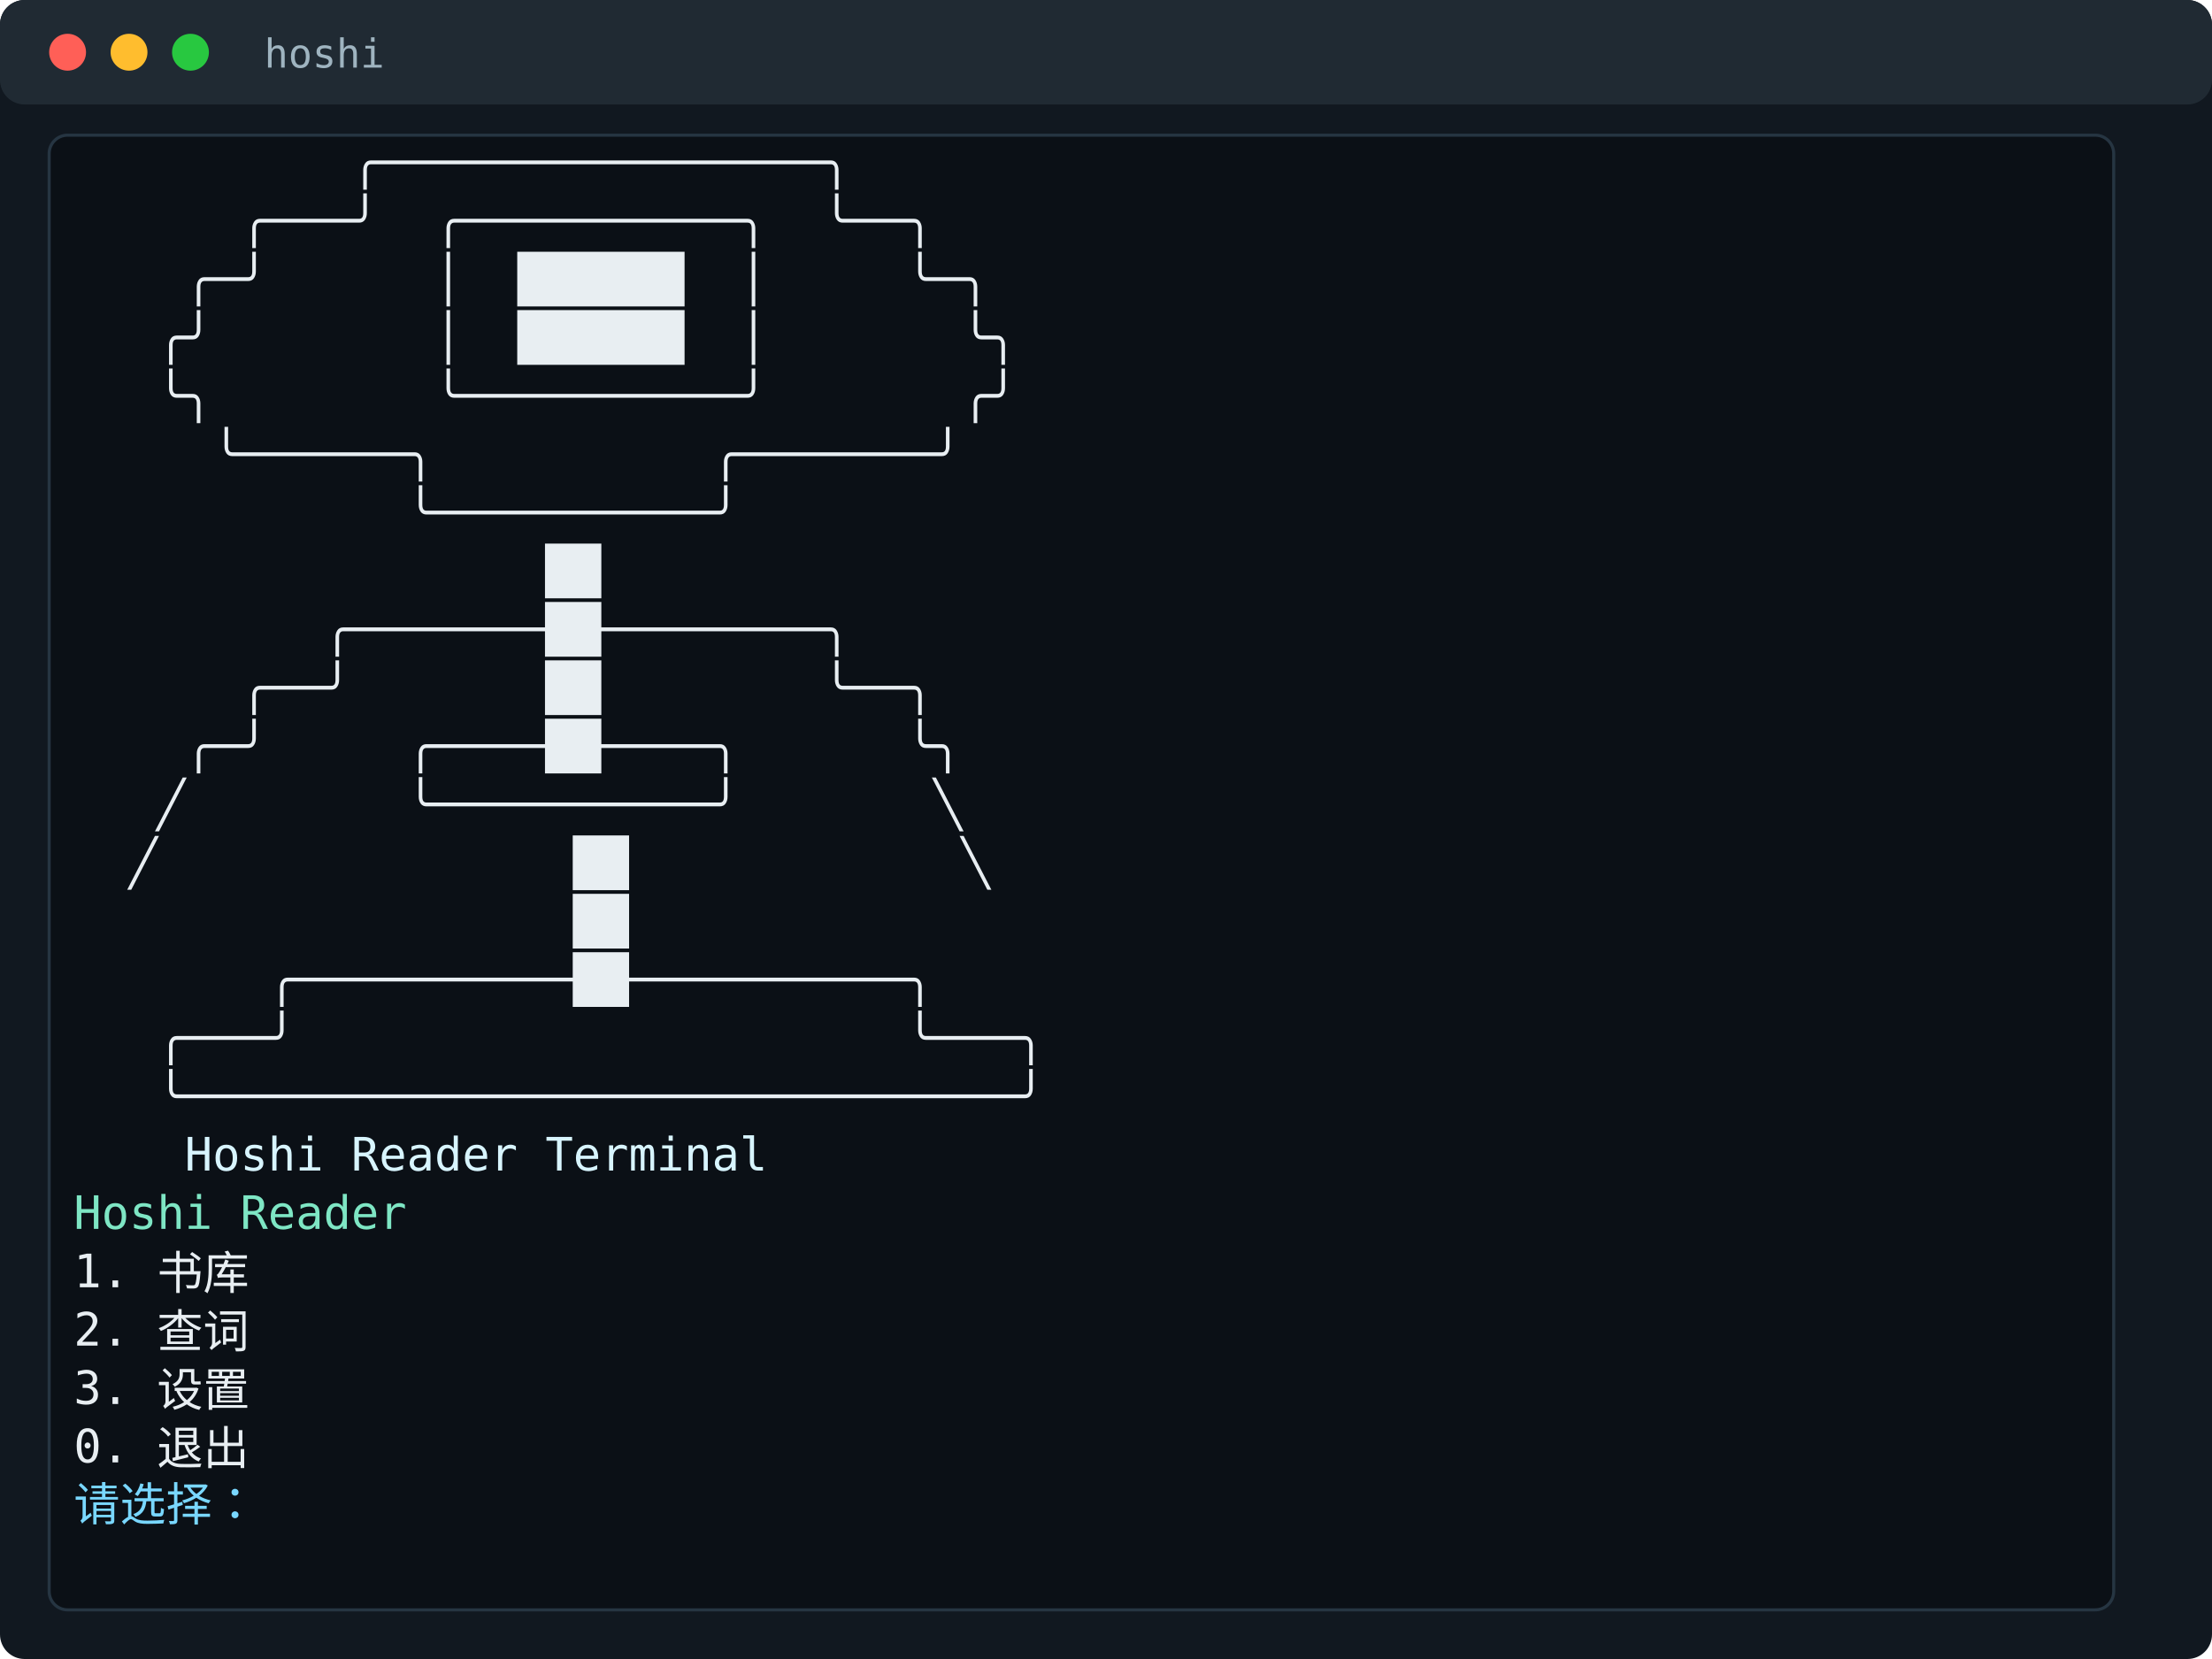
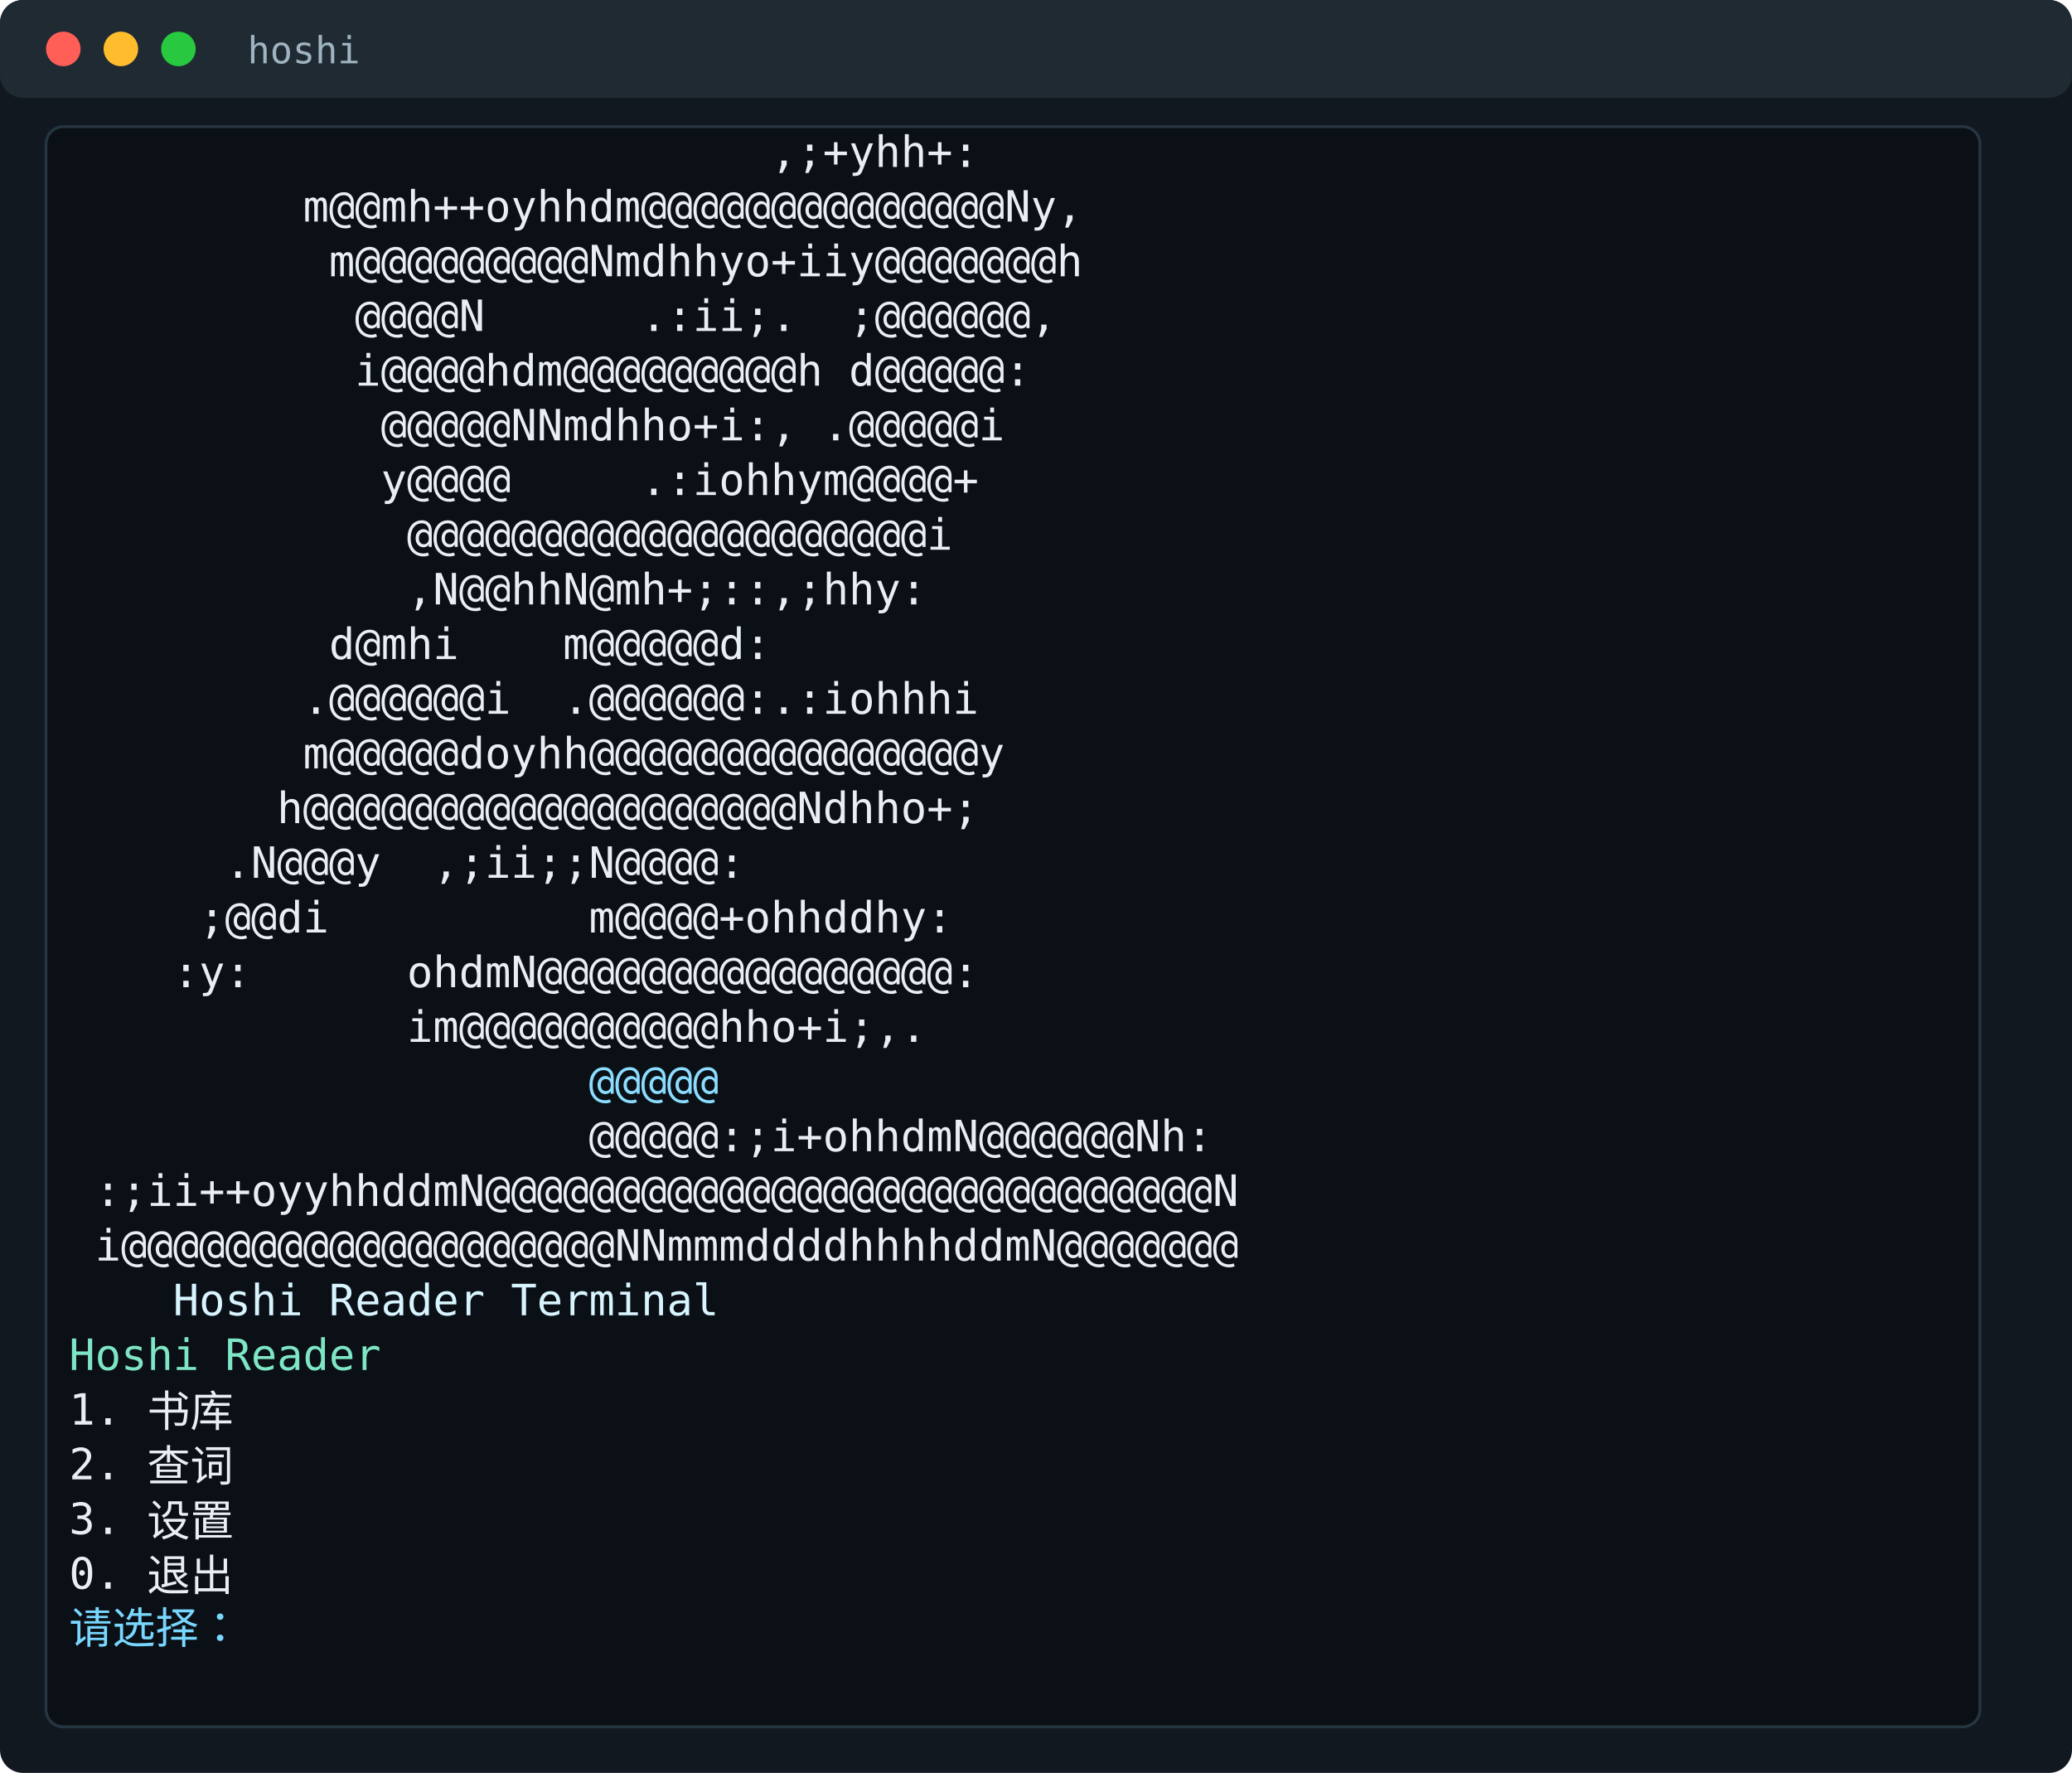
- <svg xmlns="http://www.w3.org/2000/svg" width="720" height="540" viewBox="0 0 720 540" role="img" aria-label="Hoshi Reader Terminal screenshot">
-   <rect width="720" height="540" rx="8" fill="#111820" />
+ <svg xmlns="http://www.w3.org/2000/svg" width="720" height="616" viewBox="0 0 720 616" role="img" aria-label="Hoshi Reader Terminal screenshot">
+   <rect width="720" height="616" rx="8" fill="#111820" />
  <rect x="0" y="0" width="720" height="34" rx="8" fill="#202a33" />
  <circle cx="22" cy="17" r="6" fill="#ff5f57" />
  <circle cx="42" cy="17" r="6" fill="#ffbd2e" />
  <circle cx="62" cy="17" r="6" fill="#28c840" />
  <text x="86" y="22" fill="#9fb4c0" font-family="SFMono-Regular, Menlo, Consolas, monospace" font-size="13">hoshi</text>
-   <rect x="16" y="44" width="672" height="480" rx="6" fill="#0b1016" stroke="#263542" />
-   <text x="24" y="58" fill="#e8eef2" font-family="SFMono-Regular, Menlo, Consolas, monospace" font-size="15" xml:space="preserve">          ╭────────────────╮</text>
-   <text x="24" y="77" fill="#e8eef2" font-family="SFMono-Regular, Menlo, Consolas, monospace" font-size="15" xml:space="preserve">      ╭───╯  ╭──────────╮  ╰──╮</text>
-   <text x="24" y="96" fill="#e8eef2" font-family="SFMono-Regular, Menlo, Consolas, monospace" font-size="15" xml:space="preserve">    ╭─╯      │  ██████  │     ╰─╮</text>
-   <text x="24" y="115" fill="#e8eef2" font-family="SFMono-Regular, Menlo, Consolas, monospace" font-size="15" xml:space="preserve">   ╭╯        │  ██████  │       ╰╮</text>
-   <text x="24" y="134" fill="#e8eef2" font-family="SFMono-Regular, Menlo, Consolas, monospace" font-size="15" xml:space="preserve">   ╰╮        ╰──────────╯       ╭╯</text>
-   <text x="24" y="153" fill="#e8eef2" font-family="SFMono-Regular, Menlo, Consolas, monospace" font-size="15" xml:space="preserve">     ╰──────╮          ╭───────╯</text>
-   <text x="24" y="172" fill="#e8eef2" font-family="SFMono-Regular, Menlo, Consolas, monospace" font-size="15" xml:space="preserve">            ╰──────────╯</text>
-   <text x="24" y="191" fill="#e8eef2" font-family="SFMono-Regular, Menlo, Consolas, monospace" font-size="15" xml:space="preserve">                 ██</text>
-   <text x="24" y="210" fill="#e8eef2" font-family="SFMono-Regular, Menlo, Consolas, monospace" font-size="15" xml:space="preserve">         ╭───────██────────╮</text>
-   <text x="24" y="229" fill="#e8eef2" font-family="SFMono-Regular, Menlo, Consolas, monospace" font-size="15" xml:space="preserve">      ╭──╯       ██        ╰──╮</text>
-   <text x="24" y="248" fill="#e8eef2" font-family="SFMono-Regular, Menlo, Consolas, monospace" font-size="15" xml:space="preserve">    ╭─╯     ╭────██────╮      ╰╮</text>
-   <text x="24" y="267" fill="#e8eef2" font-family="SFMono-Regular, Menlo, Consolas, monospace" font-size="15" xml:space="preserve">   ╱        ╰──────────╯       ╲</text>
-   <text x="24" y="286" fill="#e8eef2" font-family="SFMono-Regular, Menlo, Consolas, monospace" font-size="15" xml:space="preserve">  ╱               ██            ╲</text>
-   <text x="24" y="305" fill="#e8eef2" font-family="SFMono-Regular, Menlo, Consolas, monospace" font-size="15" xml:space="preserve">                  ██</text>
-   <text x="24" y="324" fill="#e8eef2" font-family="SFMono-Regular, Menlo, Consolas, monospace" font-size="15" xml:space="preserve">       ╭──────────██──────────╮</text>
-   <text x="24" y="343" fill="#e8eef2" font-family="SFMono-Regular, Menlo, Consolas, monospace" font-size="15" xml:space="preserve">   ╭───╯                      ╰───╮</text>
-   <text x="24" y="362" fill="#e8eef2" font-family="SFMono-Regular, Menlo, Consolas, monospace" font-size="15" xml:space="preserve">   ╰──────────────────────────────╯</text>
-   <text x="24" y="381" fill="#d8f5ff" font-family="SFMono-Regular, Menlo, Consolas, monospace" font-size="15" xml:space="preserve">    Hoshi Reader Terminal</text>
-   <text x="24" y="400" fill="#7ee6c4" font-family="SFMono-Regular, Menlo, Consolas, monospace" font-size="15" xml:space="preserve">Hoshi Reader</text>
-   <text x="24" y="419" fill="#e8eef2" font-family="SFMono-Regular, Menlo, Consolas, monospace" font-size="15" xml:space="preserve">1. 书库</text>
-   <text x="24" y="438" fill="#e8eef2" font-family="SFMono-Regular, Menlo, Consolas, monospace" font-size="15" xml:space="preserve">2. 查词</text>
-   <text x="24" y="457" fill="#e8eef2" font-family="SFMono-Regular, Menlo, Consolas, monospace" font-size="15" xml:space="preserve">3. 设置</text>
-   <text x="24" y="476" fill="#e8eef2" font-family="SFMono-Regular, Menlo, Consolas, monospace" font-size="15" xml:space="preserve">0. 退出</text>
-   <text x="24" y="495" fill="#79d7ff" font-family="SFMono-Regular, Menlo, Consolas, monospace" font-size="15" xml:space="preserve">请选择：</text>
+   <rect x="16" y="44" width="672" height="556" rx="6" fill="#0b1016" stroke="#263542" />
+   <text x="24" y="58" fill="#e8eef2" font-family="SFMono-Regular, Menlo, Consolas, monospace" font-size="15" xml:space="preserve">                           ,;+yhh+:</text>
+   <text x="24" y="77" fill="#e8eef2" font-family="SFMono-Regular, Menlo, Consolas, monospace" font-size="15" xml:space="preserve">         m@@mh++oyhhdm@@@@@@@@@@@@@@Ny,</text>
+   <text x="24" y="96" fill="#e8eef2" font-family="SFMono-Regular, Menlo, Consolas, monospace" font-size="15" xml:space="preserve">          m@@@@@@@@@Nmdhhyo+iiy@@@@@@@h</text>
+   <text x="24" y="115" fill="#e8eef2" font-family="SFMono-Regular, Menlo, Consolas, monospace" font-size="15" xml:space="preserve">           @@@@N      .:ii;.  ;@@@@@@,</text>
+   <text x="24" y="134" fill="#e8eef2" font-family="SFMono-Regular, Menlo, Consolas, monospace" font-size="15" xml:space="preserve">           i@@@@hdm@@@@@@@@@h d@@@@@:</text>
+   <text x="24" y="153" fill="#e8eef2" font-family="SFMono-Regular, Menlo, Consolas, monospace" font-size="15" xml:space="preserve">            @@@@@NNmdhho+i:, .@@@@@i</text>
+   <text x="24" y="172" fill="#e8eef2" font-family="SFMono-Regular, Menlo, Consolas, monospace" font-size="15" xml:space="preserve">            y@@@@     .:iohhym@@@@+</text>
+   <text x="24" y="191" fill="#e8eef2" font-family="SFMono-Regular, Menlo, Consolas, monospace" font-size="15" xml:space="preserve">             @@@@@@@@@@@@@@@@@@@@i</text>
+   <text x="24" y="210" fill="#e8eef2" font-family="SFMono-Regular, Menlo, Consolas, monospace" font-size="15" xml:space="preserve">             ,N@@hhN@mh+;::,;hhy:</text>
+   <text x="24" y="229" fill="#e8eef2" font-family="SFMono-Regular, Menlo, Consolas, monospace" font-size="15" xml:space="preserve">          d@mhi    m@@@@@d:</text>
+   <text x="24" y="248" fill="#e8eef2" font-family="SFMono-Regular, Menlo, Consolas, monospace" font-size="15" xml:space="preserve">         .@@@@@@i  .@@@@@@:.:iohhhi</text>
+   <text x="24" y="267" fill="#e8eef2" font-family="SFMono-Regular, Menlo, Consolas, monospace" font-size="15" xml:space="preserve">         m@@@@@doyhh@@@@@@@@@@@@@@@y</text>
+   <text x="24" y="286" fill="#e8eef2" font-family="SFMono-Regular, Menlo, Consolas, monospace" font-size="15" xml:space="preserve">        h@@@@@@@@@@@@@@@@@@@Ndhho+;</text>
+   <text x="24" y="305" fill="#e8eef2" font-family="SFMono-Regular, Menlo, Consolas, monospace" font-size="15" xml:space="preserve">      .N@@@y  ,;ii;;N@@@@:</text>
+   <text x="24" y="324" fill="#e8eef2" font-family="SFMono-Regular, Menlo, Consolas, monospace" font-size="15" xml:space="preserve">     ;@@di          m@@@@+ohhddhy:</text>
+   <text x="24" y="343" fill="#e8eef2" font-family="SFMono-Regular, Menlo, Consolas, monospace" font-size="15" xml:space="preserve">    :y:      ohdmN@@@@@@@@@@@@@@@@:</text>
+   <text x="24" y="362" fill="#e8eef2" font-family="SFMono-Regular, Menlo, Consolas, monospace" font-size="15" xml:space="preserve">             im@@@@@@@@@@hho+i;,.</text>
+   <text x="24" y="381" fill="#8bdcff" font-family="SFMono-Regular, Menlo, Consolas, monospace" font-size="15" xml:space="preserve">                    @@@@@</text>
+   <text x="24" y="400" fill="#e8eef2" font-family="SFMono-Regular, Menlo, Consolas, monospace" font-size="15" xml:space="preserve">                    @@@@@:;i+ohhdmN@@@@@@Nh:</text>
+   <text x="24" y="419" fill="#e8eef2" font-family="SFMono-Regular, Menlo, Consolas, monospace" font-size="15" xml:space="preserve"> :;ii++oyyhhddmN@@@@@@@@@@@@@@@@@@@@@@@@@@@@N</text>
+   <text x="24" y="438" fill="#e8eef2" font-family="SFMono-Regular, Menlo, Consolas, monospace" font-size="15" xml:space="preserve"> i@@@@@@@@@@@@@@@@@@@NNmmmddddhhhhddmN@@@@@@@</text>
+   <text x="24" y="457" fill="#d8f5ff" font-family="SFMono-Regular, Menlo, Consolas, monospace" font-size="15" xml:space="preserve">    Hoshi Reader Terminal</text>
+   <text x="24" y="476" fill="#7ee6c4" font-family="SFMono-Regular, Menlo, Consolas, monospace" font-size="15" xml:space="preserve">Hoshi Reader</text>
+   <text x="24" y="495" fill="#e8eef2" font-family="SFMono-Regular, Menlo, Consolas, monospace" font-size="15" xml:space="preserve">1. 书库</text>
+   <text x="24" y="514" fill="#e8eef2" font-family="SFMono-Regular, Menlo, Consolas, monospace" font-size="15" xml:space="preserve">2. 查词</text>
+   <text x="24" y="533" fill="#e8eef2" font-family="SFMono-Regular, Menlo, Consolas, monospace" font-size="15" xml:space="preserve">3. 设置</text>
+   <text x="24" y="552" fill="#e8eef2" font-family="SFMono-Regular, Menlo, Consolas, monospace" font-size="15" xml:space="preserve">0. 退出</text>
+   <text x="24" y="571" fill="#79d7ff" font-family="SFMono-Regular, Menlo, Consolas, monospace" font-size="15" xml:space="preserve">请选择：</text>
</svg>
